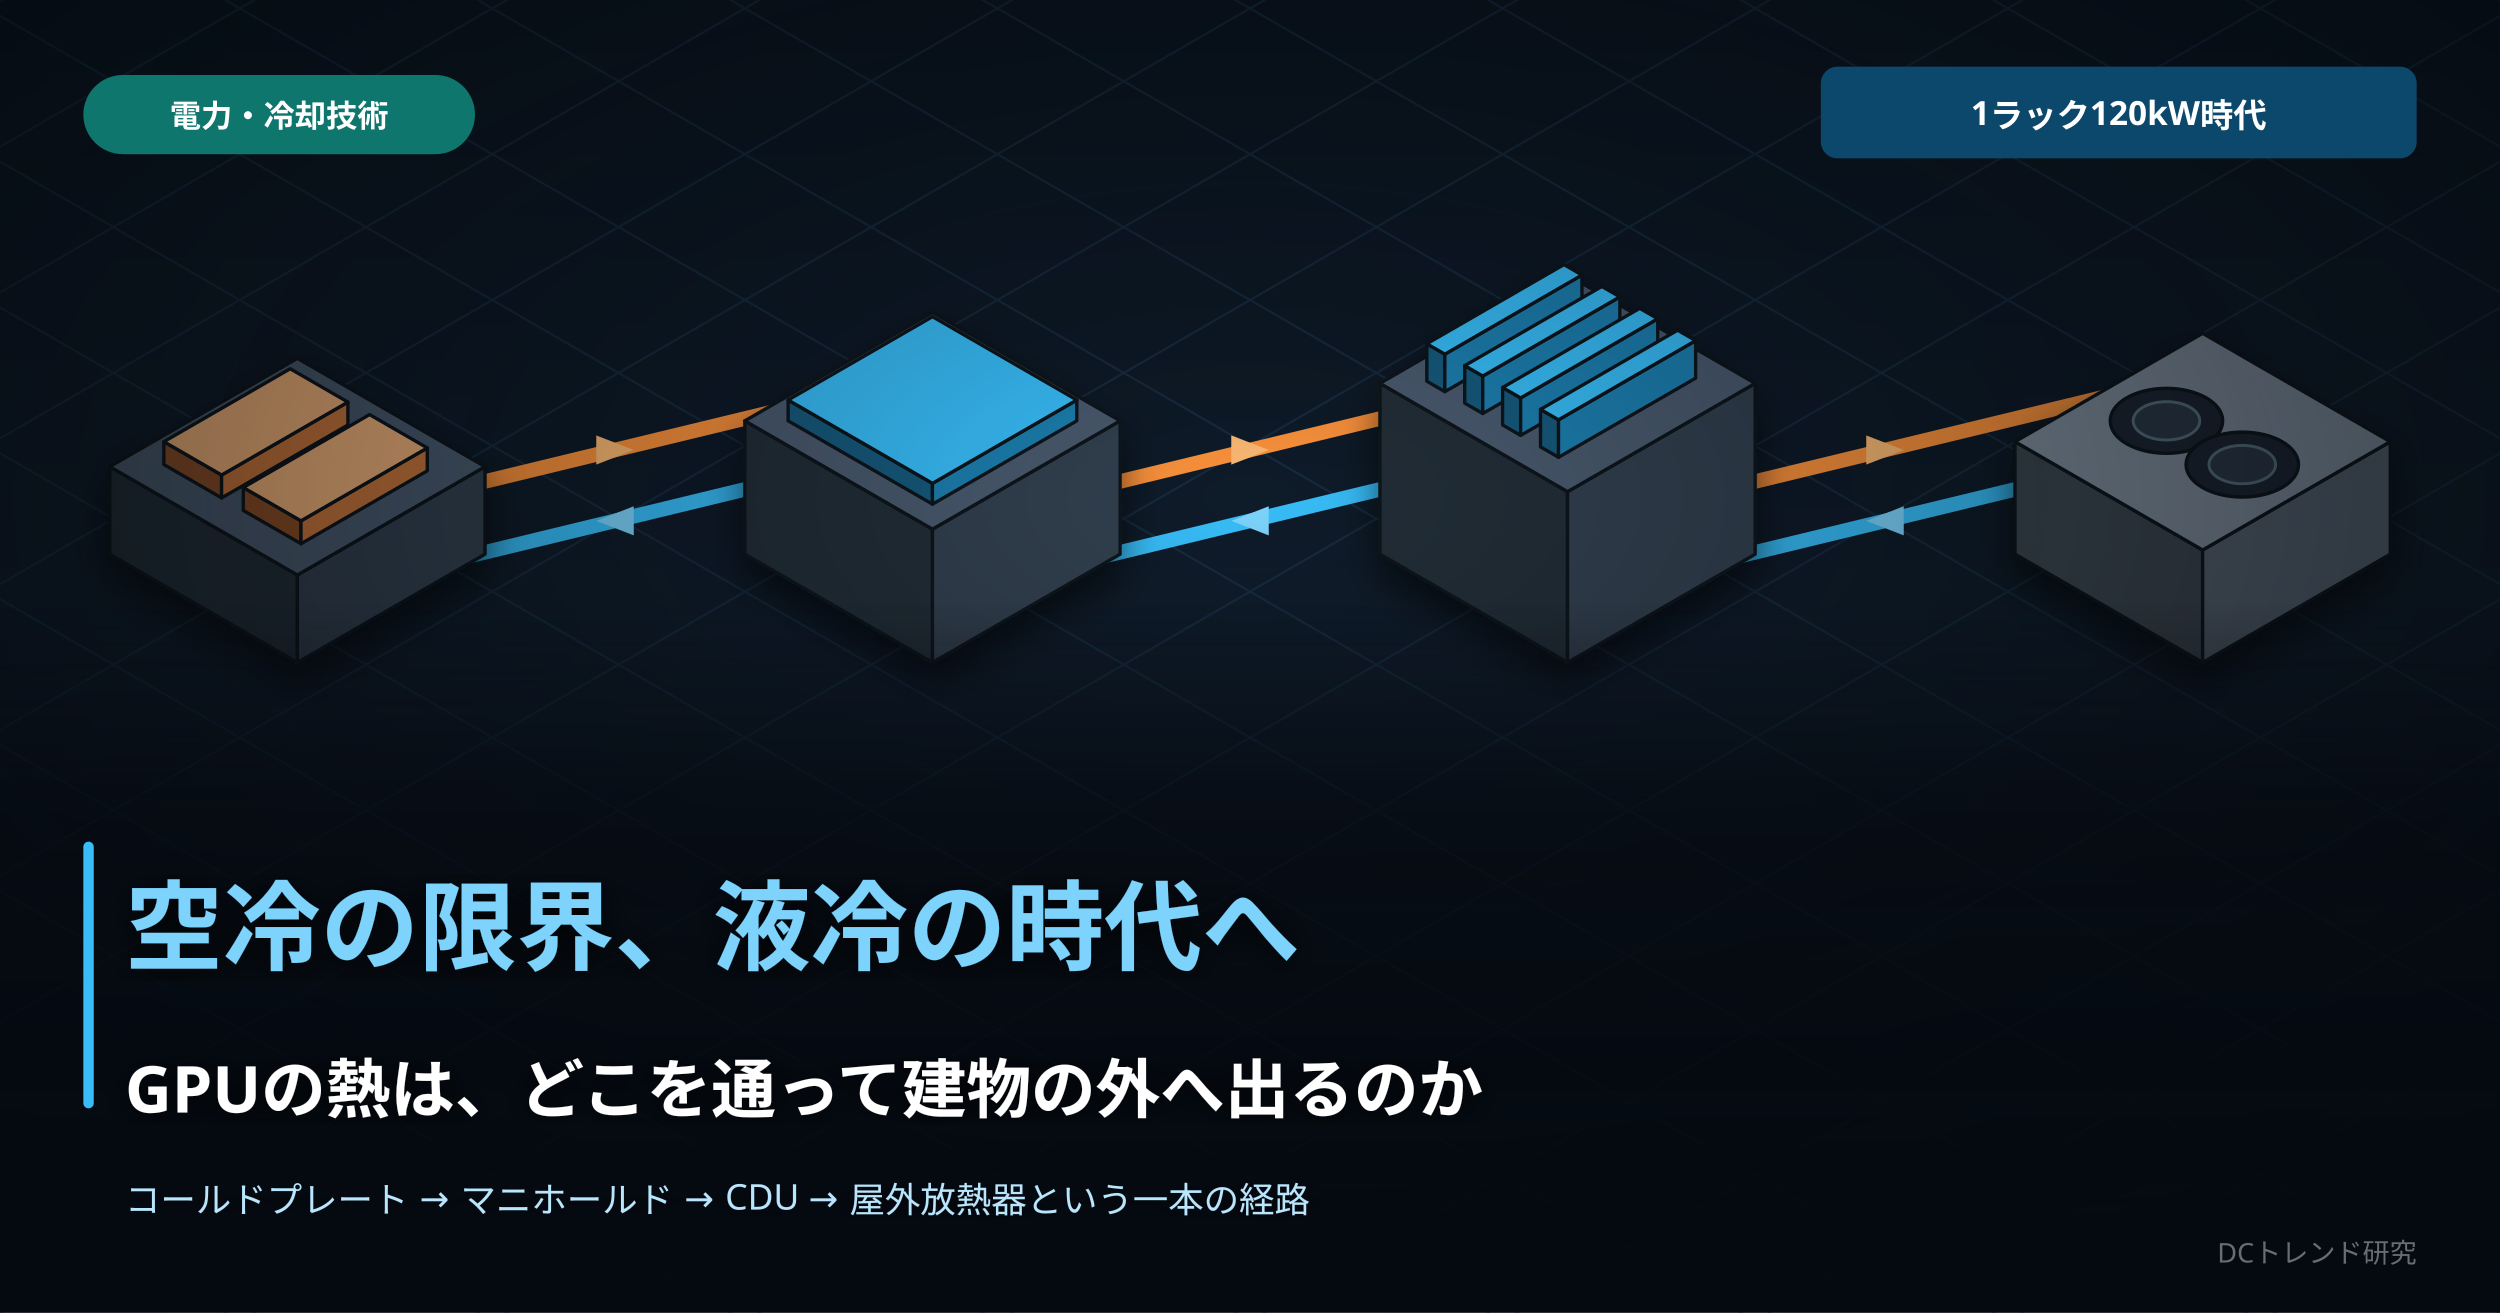
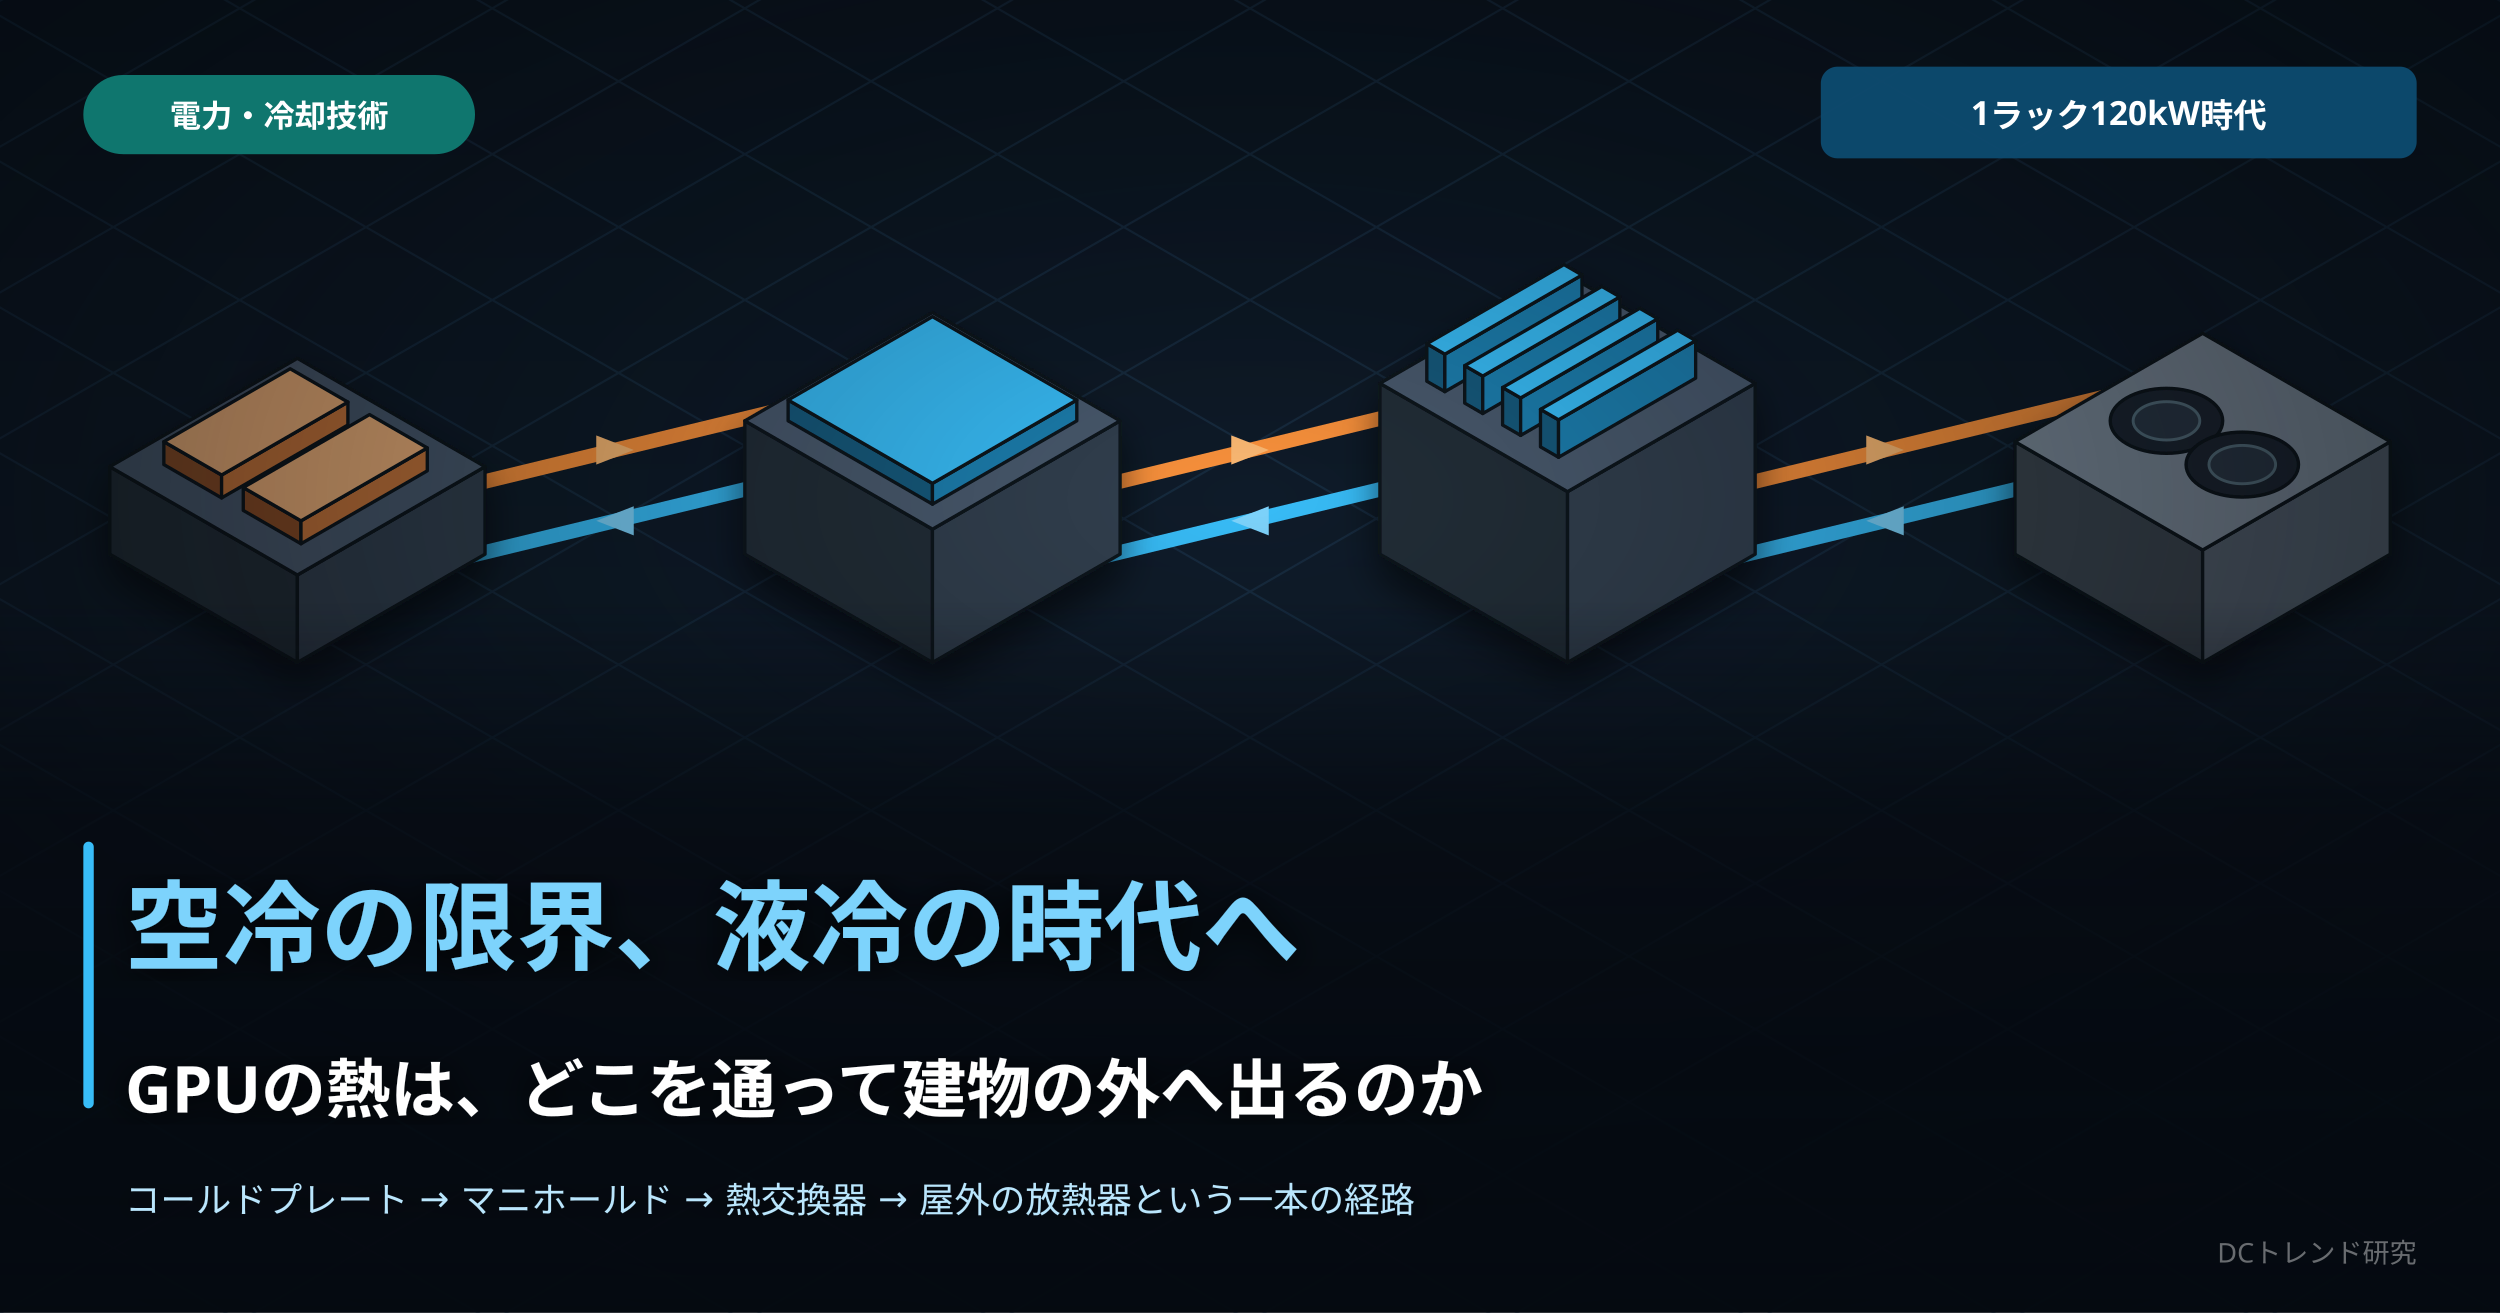
<svg xmlns="http://www.w3.org/2000/svg" viewBox="0 0 1200 630">
  <defs>
    <linearGradient id="bg" x1="0" y1="0" x2="0" y2="1">
      <stop offset="0%" stop-color="#0b1622" />
      <stop offset="55%" stop-color="#101d2c" />
      <stop offset="100%" stop-color="#070d15" />
    </linearGradient>
    <linearGradient id="tov" x1="0" y1="0" x2="0" y2="1">
      <stop offset="0%" stop-color="rgba(5,10,17,0)" />
      <stop offset="30%" stop-color="rgba(5,10,17,0.70)" />
      <stop offset="100%" stop-color="rgba(5,10,17,0.97)" />
    </linearGradient>
    <radialGradient id="vgn" cx="50%" cy="38%" r="76%">
      <stop offset="0%" stop-color="transparent" />
      <stop offset="100%" stop-color="rgba(3,7,12,0.72)" />
    </radialGradient>
    <filter id="ts">
      <feDropShadow dx="0" dy="2" stdDeviation="8" flood-color="rgba(0,0,0,0.95)" />
    </filter>
    <filter id="ds">
      <feDropShadow dx="0" dy="10" stdDeviation="9" flood-color="rgba(0,0,0,0.55)" />
    </filter>
  </defs>
  <rect width="1200" height="630" fill="url(#bg)" />
  <g stroke="#1e3a54" stroke-width="1" opacity="0.5">
    <line x1="530.7" y1="-726.0" x2="-1028.1" y2="174.0" />
    <line x1="669.3" y1="-726.0" x2="2228.1" y2="174.0" />
    <line x1="591.3" y1="-691.0" x2="-967.5" y2="209.0" />
    <line x1="608.7" y1="-691.0" x2="2167.5" y2="209.0" />
    <line x1="652.0" y1="-656.0" x2="-906.9" y2="244.0" />
    <line x1="548.0" y1="-656.0" x2="2106.9" y2="244.0" />
    <line x1="712.6" y1="-621.0" x2="-846.3" y2="279.0" />
    <line x1="487.4" y1="-621.0" x2="2046.3" y2="279.0" />
    <line x1="773.2" y1="-586.0" x2="-785.6" y2="314.0" />
    <line x1="426.8" y1="-586.0" x2="1985.6" y2="314.0" />
    <line x1="833.8" y1="-551.0" x2="-725.0" y2="349.0" />
    <line x1="366.2" y1="-551.0" x2="1925.0" y2="349.0" />
    <line x1="894.4" y1="-516.0" x2="-664.4" y2="384.0" />
    <line x1="305.6" y1="-516.0" x2="1864.4" y2="384.0" />
    <line x1="955.1" y1="-481.0" x2="-603.8" y2="419.0" />
    <line x1="244.9" y1="-481.0" x2="1803.8" y2="419.0" />
    <line x1="1015.7" y1="-446.0" x2="-543.2" y2="454.0" />
    <line x1="184.3" y1="-446.0" x2="1743.2" y2="454.0" />
    <line x1="1076.3" y1="-411.0" x2="-482.5" y2="489.0" />
    <line x1="123.7" y1="-411.0" x2="1682.5" y2="489.0" />
    <line x1="1136.9" y1="-376.0" x2="-421.9" y2="524.0" />
    <line x1="63.1" y1="-376.0" x2="1621.9" y2="524.0" />
    <line x1="1197.6" y1="-341.0" x2="-361.3" y2="559.0" />
    <line x1="2.4" y1="-341.0" x2="1561.3" y2="559.0" />
    <line x1="1258.2" y1="-306.0" x2="-300.7" y2="594.0" />
    <line x1="-58.2" y1="-306.0" x2="1500.7" y2="594.0" />
    <line x1="1318.8" y1="-271.0" x2="-240.0" y2="629.0" />
    <line x1="-118.8" y1="-271.0" x2="1440.0" y2="629.0" />
    <line x1="1379.4" y1="-236.0" x2="-179.4" y2="664.0" />
    <line x1="-179.4" y1="-236.0" x2="1379.4" y2="664.0" />
    <line x1="1440.0" y1="-201.0" x2="-118.8" y2="699.0" />
    <line x1="-240.0" y1="-201.0" x2="1318.8" y2="699.0" />
    <line x1="1500.7" y1="-166.0" x2="-58.2" y2="734.0" />
    <line x1="-300.7" y1="-166.0" x2="1258.2" y2="734.0" />
    <line x1="1561.3" y1="-131.0" x2="2.4" y2="769.0" />
    <line x1="-361.3" y1="-131.0" x2="1197.6" y2="769.0" />
    <line x1="1621.9" y1="-96.0" x2="63.1" y2="804.0" />
    <line x1="-421.9" y1="-96.0" x2="1136.9" y2="804.0" />
    <line x1="1682.5" y1="-61.0" x2="123.7" y2="839.0" />
    <line x1="-482.5" y1="-61.0" x2="1076.3" y2="839.0" />
    <line x1="1743.2" y1="-26.0" x2="184.3" y2="874.0" />
    <line x1="-543.2" y1="-26.0" x2="1015.7" y2="874.0" />
    <line x1="1803.8" y1="9.0" x2="244.9" y2="909.0" />
    <line x1="-603.8" y1="9.0" x2="955.1" y2="909.0" />
    <line x1="1864.4" y1="44.0" x2="305.6" y2="944.0" />
    <line x1="-664.4" y1="44.0" x2="894.4" y2="944.0" />
    <line x1="1925.0" y1="79.0" x2="366.2" y2="979.0" />
    <line x1="-725.0" y1="79.0" x2="833.8" y2="979.0" />
    <line x1="1985.6" y1="114.0" x2="426.8" y2="1014.0" />
    <line x1="-785.6" y1="114.0" x2="773.2" y2="1014.0" />
    <line x1="2046.3" y1="149.0" x2="487.4" y2="1049.0" />
    <line x1="-846.3" y1="149.0" x2="712.6" y2="1049.0" />
    <line x1="2106.9" y1="184.0" x2="548.0" y2="1084.0" />
    <line x1="-906.9" y1="184.0" x2="652.0" y2="1084.0" />
    <line x1="2167.5" y1="219.0" x2="608.7" y2="1119.0" />
    <line x1="-967.5" y1="219.0" x2="591.3" y2="1119.0" />
    <line x1="2228.1" y1="254.0" x2="669.3" y2="1154.0" />
    <line x1="-1028.1" y1="254.0" x2="530.7" y2="1154.0" />
  </g>
  <g>
    <line x1="187.8" y1="242.0" x2="402.5" y2="190.0" stroke="#fb923c" stroke-width="7" stroke-linecap="round" />
    <path d="M 286.2 209.0 L 304.2 216.0 L 286.2 223.0 Z" fill="#fdba74" />
    <line x1="187.8" y1="276.0" x2="402.5" y2="224.0" stroke="#38bdf8" stroke-width="7" stroke-linecap="round" />
    <path d="M 304.2 243.0 L 286.2 250.0 L 304.2 257.0 Z" fill="#7dd3fc" />
    <line x1="492.6" y1="242.0" x2="707.4" y2="190.0" stroke="#fb923c" stroke-width="7" stroke-linecap="round" />
    <path d="M 591.0 209.0 L 609.0 216.0 L 591.0 223.0 Z" fill="#fdba74" />
    <line x1="492.6" y1="276.0" x2="707.4" y2="224.0" stroke="#38bdf8" stroke-width="7" stroke-linecap="round" />
    <path d="M 609.0 243.0 L 591.0 250.0 L 609.0 257.0 Z" fill="#7dd3fc" />
    <line x1="797.5" y1="242.0" x2="1012.2" y2="190.0" stroke="#fb923c" stroke-width="7" stroke-linecap="round" />
    <path d="M 895.8 209.0 L 913.8 216.0 L 895.8 223.0 Z" fill="#fdba74" />
    <line x1="797.5" y1="276.0" x2="1012.2" y2="224.0" stroke="#38bdf8" stroke-width="7" stroke-linecap="round" />
    <path d="M 913.8 243.0 L 895.8 250.0 L 913.8 257.0 Z" fill="#7dd3fc" />
  </g>
  <g filter="url(#ds)">
    <polygon points="52.672,266 142.739,318 142.739,276 52.672,224" fill="#232d38" stroke="#0b141c" stroke-width="1.6" stroke-linejoin="round" />
    <polygon points="232.805,266 142.739,318 142.739,276 232.805,224" fill="#33404f" stroke="#0b141c" stroke-width="1.6" stroke-linejoin="round" />
    <polygon points="142.739,172 232.805,224 142.739,276 52.672,224" fill="#4a5a6e" stroke="#0b141c" stroke-width="1.6" stroke-linejoin="round" />
    <polygon points="78.653,223 106.366,239 106.366,228 78.653,212" fill="#8a4d25" stroke="#0b141c" stroke-width="1.6" stroke-linejoin="round" />
    <polygon points="166.987,204 106.366,239 106.366,228 166.987,193" fill="#c8763a" stroke="#0b141c" stroke-width="1.6" stroke-linejoin="round" />
    <polygon points="139.274,177 166.987,193 106.366,228 78.653,212" fill="#f0b27a" stroke="#0b141c" stroke-width="1.6" stroke-linejoin="round" />
    <polygon points="116.758,245 144.471,261 144.471,250 116.758,234" fill="#8a4d25" stroke="#0b141c" stroke-width="1.6" stroke-linejoin="round" />
    <polygon points="205.092,226 144.471,261 144.471,250 205.092,215" fill="#c8763a" stroke="#0b141c" stroke-width="1.6" stroke-linejoin="round" />
    <polygon points="177.38,199 205.092,215 144.471,250 116.758,234" fill="#f0b27a" stroke="#0b141c" stroke-width="1.6" stroke-linejoin="round" />
    <polygon points="357.513,266 447.58,318 447.58,254 357.513,202" fill="#232d38" stroke="#0b141c" stroke-width="1.6" stroke-linejoin="round" />
    <polygon points="537.646,266 447.58,318 447.58,254 537.646,202" fill="#33404f" stroke="#0b141c" stroke-width="1.6" stroke-linejoin="round" />
    <polygon points="447.58,150 537.646,202 447.58,254 357.513,202" fill="#4a5a6e" stroke="#0b141c" stroke-width="1.6" stroke-linejoin="round" />
    <polygon points="378.297,202 447.58,242 447.58,232 378.297,192" fill="#145a7d" stroke="#0b141c" stroke-width="1.6" stroke-linejoin="round" />
    <polygon points="516.862,202 447.58,242 447.58,232 516.862,192" fill="#1d7fb0" stroke="#0b141c" stroke-width="1.6" stroke-linejoin="round" />
    <polygon points="447.58,152 516.862,192 447.58,232 378.297,192" fill="#38bdf8" stroke="#0b141c" stroke-width="1.6" stroke-linejoin="round" />
    <polygon points="662.354,266 752.42,318 752.42,236 662.354,184" fill="#232d38" stroke="#0b141c" stroke-width="1.6" stroke-linejoin="round" />
    <polygon points="842.487,266 752.42,318 752.42,236 842.487,184" fill="#33404f" stroke="#0b141c" stroke-width="1.6" stroke-linejoin="round" />
    <polygon points="752.42,132 842.487,184 752.42,236 662.354,184" fill="#4a5a6e" stroke="#0b141c" stroke-width="1.6" stroke-linejoin="round" />
    <polygon points="684.87,183 693.531,188 693.531,170 684.87,165" fill="#145a7d" stroke="#0b141c" stroke-width="1.6" stroke-linejoin="round" />
    <polygon points="759.349,150 693.531,188 693.531,170 759.349,132" fill="#1d7fb0" stroke="#0b141c" stroke-width="1.6" stroke-linejoin="round" />
    <polygon points="750.688,127 759.349,132 693.531,170 684.87,165" fill="#38bdf8" stroke="#0b141c" stroke-width="1.6" stroke-linejoin="round" />
    <polygon points="703.057,193.5 711.717,198.5 711.717,180.5 703.057,175.5" fill="#145a7d" stroke="#0b141c" stroke-width="1.6" stroke-linejoin="round" />
    <polygon points="777.535,160.5 711.717,198.5 711.717,180.5 777.535,142.5" fill="#1d7fb0" stroke="#0b141c" stroke-width="1.6" stroke-linejoin="round" />
    <polygon points="768.875,137.5 777.535,142.5 711.717,180.5 703.057,175.5" fill="#38bdf8" stroke="#0b141c" stroke-width="1.6" stroke-linejoin="round" />
    <polygon points="721.244,204 729.904,209 729.904,191 721.244,186" fill="#145a7d" stroke="#0b141c" stroke-width="1.6" stroke-linejoin="round" />
    <polygon points="795.722,171 729.904,209 729.904,191 795.722,153" fill="#1d7fb0" stroke="#0b141c" stroke-width="1.6" stroke-linejoin="round" />
    <polygon points="787.061,148 795.722,153 729.904,191 721.244,186" fill="#38bdf8" stroke="#0b141c" stroke-width="1.6" stroke-linejoin="round" />
    <polygon points="739.43,214.5 748.09,219.5 748.09,201.5 739.43,196.5" fill="#145a7d" stroke="#0b141c" stroke-width="1.6" stroke-linejoin="round" />
    <polygon points="813.908,181.5 748.09,219.5 748.09,201.5 813.908,163.5" fill="#1d7fb0" stroke="#0b141c" stroke-width="1.6" stroke-linejoin="round" />
    <polygon points="805.248,158.5 813.908,163.5 748.09,201.5 739.43,196.5" fill="#38bdf8" stroke="#0b141c" stroke-width="1.6" stroke-linejoin="round" />
    <polygon points="967.195,266 1057.261,318 1057.261,264 967.195,212" fill="#3a454f" stroke="#0b141c" stroke-width="1.6" stroke-linejoin="round" />
    <polygon points="1147.328,266 1057.261,318 1057.261,264 1147.328,212" fill="#53616e" stroke="#0b141c" stroke-width="1.6" stroke-linejoin="round" />
    <polygon points="1057.261,160 1147.328,212 1057.261,264 967.195,212" fill="#7c8b9a" stroke="#0b141c" stroke-width="1.6" stroke-linejoin="round" />
    <ellipse cx="1039.9" cy="202.0" rx="27" ry="15.6" fill="#1b2530" stroke="#0b141c" stroke-width="1.6" />
    <ellipse cx="1039.9" cy="202.0" rx="16" ry="9.2" fill="#2b3947" stroke="#55707e" stroke-width="1.4" />
    <ellipse cx="1076.3" cy="223.0" rx="27" ry="15.6" fill="#1b2530" stroke="#0b141c" stroke-width="1.6" />
    <ellipse cx="1076.3" cy="223.0" rx="16" ry="9.2" fill="#2b3947" stroke="#55707e" stroke-width="1.4" />
  </g>
  <rect width="1200" height="630" fill="url(#vgn)" />
  <rect x="0" y="288" width="1200" height="342" fill="url(#tov)" />
  <rect x="40" y="36" width="188" height="38" rx="19" fill="#0f766e" />
-   <text x="134" y="61" font-family="sans-serif" font-size="15" font-weight="700" fill="white" text-anchor="middle">電力・冷却技術</text>
+   <text x="134" y="61" font-family="Meiryo, Yu Gothic UI, Noto Sans JP, sans-serif" font-size="15" font-weight="700" fill="white" text-anchor="middle">電力・冷却技術</text>
  <rect x="874" y="32" width="286" height="44" rx="8" fill="#0c4a6e" opacity="0.96" />
-   <text x="1017" y="60" font-family="sans-serif" font-size="16" font-weight="900" fill="white" text-anchor="middle">1ラック120kW時代</text>
+   <text x="1017" y="60" font-family="Meiryo, Yu Gothic UI, Noto Sans JP, sans-serif" font-size="16" font-weight="900" fill="white" text-anchor="middle">1ラック120kW時代</text>
  <rect x="40" y="404" width="5" height="128" rx="2.5" fill="#38bdf8" />
-   <text x="60" y="462" font-family="sans-serif" font-size="47" font-weight="900" fill="#7dd3fc" filter="url(#ts)">空冷の限界、液冷の時代へ</text>
-   <text x="60" y="534" font-family="sans-serif" font-size="31" font-weight="900" fill="white" filter="url(#ts)">GPUの熱は、どこを通って建物の外へ出るのか</text>
-   <text x="60" y="582" font-family="sans-serif" font-size="17" fill="#bae6fd" filter="url(#ts)">コールドプレート → マニホールド → CDU → 屋外放熱器という一本の経路</text>
-   <text x="1160" y="606" font-family="sans-serif" font-size="13" fill="rgba(255,255,255,0.4)" text-anchor="end">DCトレンド研究</text>
+   <text x="60" y="462" font-family="Meiryo, Yu Gothic UI, Noto Sans JP, sans-serif" font-size="47" font-weight="900" fill="#7dd3fc" filter="url(#ts)">空冷の限界、液冷の時代へ</text>
+   <text x="60" y="534" font-family="Meiryo, Yu Gothic UI, Noto Sans JP, sans-serif" font-size="31" font-weight="900" fill="white" filter="url(#ts)">GPUの熱は、どこを通って建物の外へ出るのか</text>
+   <text x="60" y="582" font-family="Meiryo, Yu Gothic UI, Noto Sans JP, sans-serif" font-size="17" fill="#bae6fd" filter="url(#ts)">コールドプレート → マニホールド → 熱交換器 → 屋外の放熱器という一本の経路</text>
+   <text x="1160" y="606" font-family="Meiryo, Yu Gothic UI, Noto Sans JP, sans-serif" font-size="13" fill="rgba(255,255,255,0.4)" text-anchor="end">DCトレンド研究</text>
</svg>
